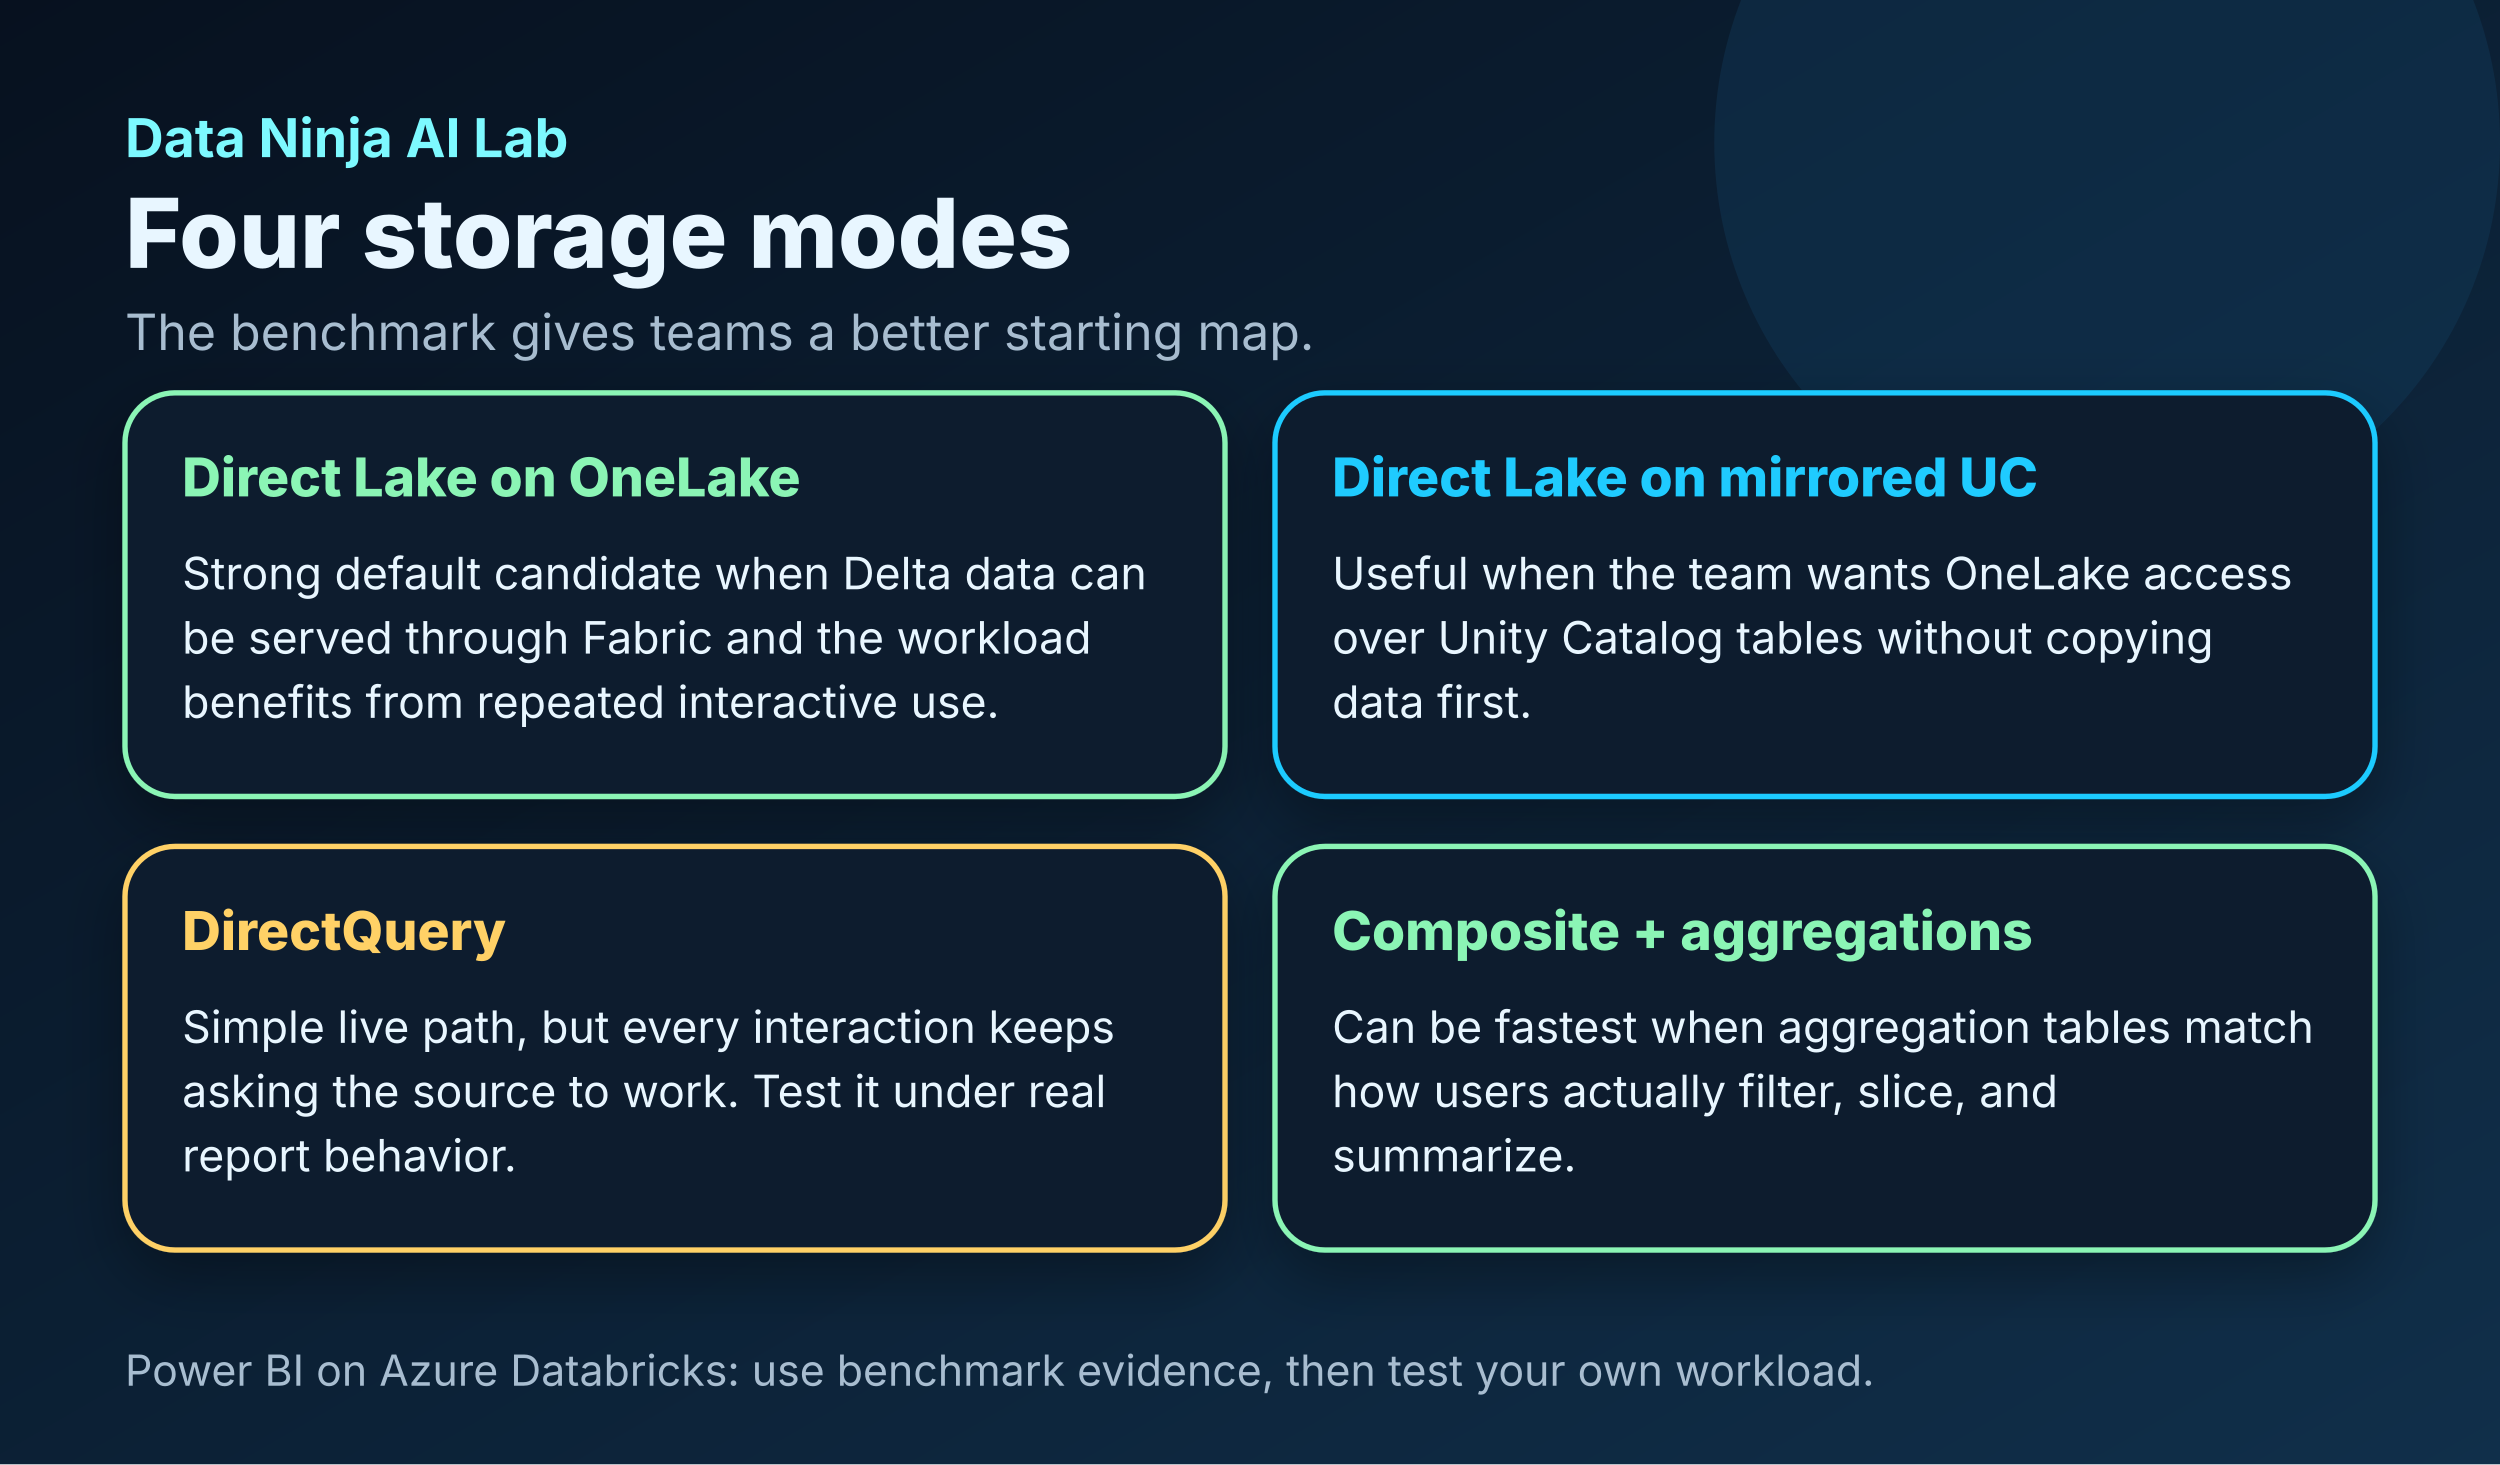
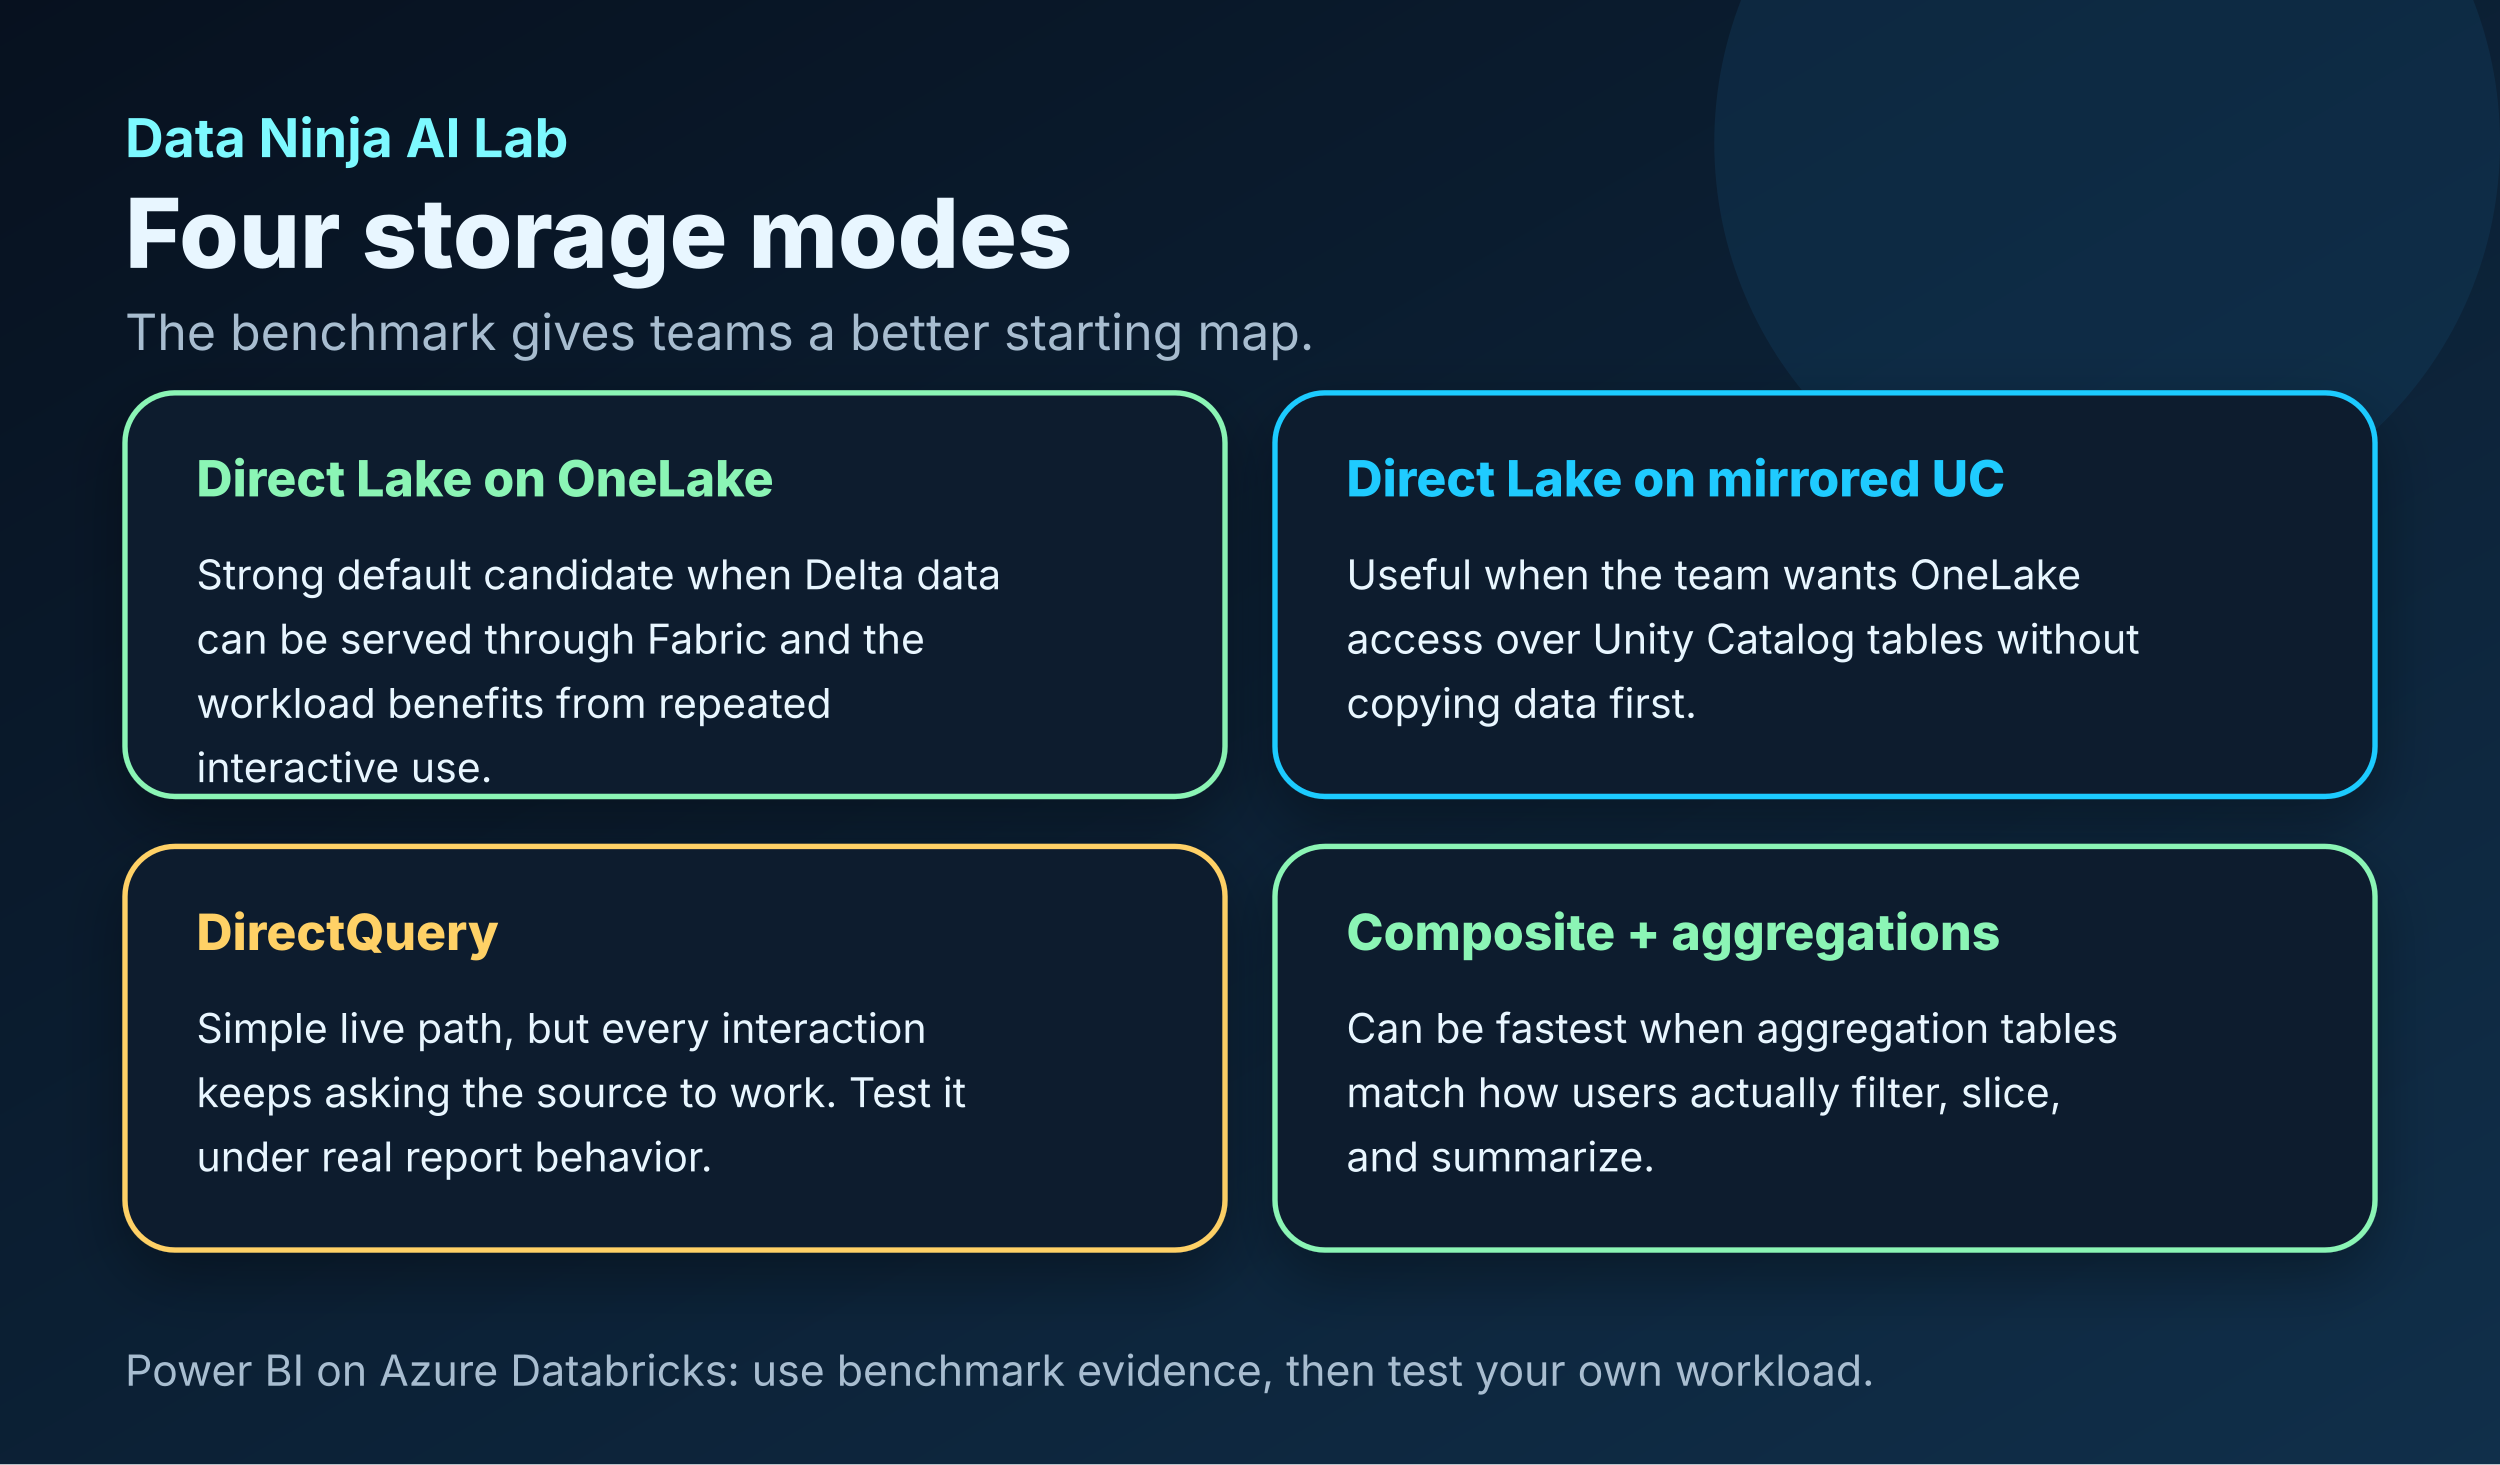
<svg xmlns="http://www.w3.org/2000/svg" width="1400" height="820" viewBox="0 0 1400 820" role="img" aria-labelledby="title desc">
  <defs>
    <linearGradient id="g" x1="0" y1="0" x2="1" y2="1">
      <stop offset="0" stop-color="#07111f" />
      <stop offset="1" stop-color="#102f4a" />
    </linearGradient>
    <filter id="shadow" x="-20%" y="-20%" width="140%" height="140%">
      <feDropShadow dx="0" dy="14" stdDeviation="18" flood-color="#000" flood-opacity="0.35" />
    </filter>
  </defs>
  <rect width="1400" height="820" fill="url(#g)" />
  <circle cx="1180" cy="80" r="220" fill="#123f61" opacity="0.35" />
  <text x="70" y="88" fill="#7df9ff" font-family="Inter,Segoe UI,Arial,sans-serif" font-size="30" font-weight="700">Data Ninja AI Lab</text>
  <text x="70" y="150" fill="#e8f6ff" font-family="Inter,Segoe UI,Arial,sans-serif" font-size="54" font-weight="800">Four storage modes</text>
  <text x="70" y="196" fill="#a8bdd0" font-family="Inter,Segoe UI,Arial,sans-serif" font-size="28">The benchmark gives teams a better starting map.</text>
  <rect x="70" y="220" width="616" height="226" rx="28" fill="#0e1b2f" stroke="#8bf5b5" stroke-width="3" filter="url(#shadow)" />
-   <text x="102" y="278" fill="#8bf5b5" font-family="Inter,Segoe UI,Arial,sans-serif" font-size="30" font-weight="800">Direct Lake on OneLake</text>
-   <text x="102" y="330" fill="#e8f6ff" font-family="Inter,Segoe UI,Arial,sans-serif" font-size="25">Strong default candidate when Delta data can</text>
-   <text x="102" y="366" fill="#e8f6ff" font-family="Inter,Segoe UI,Arial,sans-serif" font-size="25">be served through Fabric and the workload</text>
-   <text x="102" y="402" fill="#e8f6ff" font-family="Inter,Segoe UI,Arial,sans-serif" font-size="25">benefits from repeated interactive use.</text>
+   <text x="110" y="278" fill="#8bf5b5" font-family="Inter,Segoe UI,Arial,sans-serif" font-size="28" font-weight="800">Direct Lake on OneLake</text>
+   <text x="110" y="330" fill="#e8f6ff" font-family="Inter,Segoe UI,Arial,sans-serif" font-size="23">Strong default candidate when Delta data</text>
+   <text x="110" y="366" fill="#e8f6ff" font-family="Inter,Segoe UI,Arial,sans-serif" font-size="23">can be served through Fabric and the</text>
+   <text x="110" y="402" fill="#e8f6ff" font-family="Inter,Segoe UI,Arial,sans-serif" font-size="23">workload benefits from repeated</text>
+   <text x="110" y="438" fill="#e8f6ff" font-family="Inter,Segoe UI,Arial,sans-serif" font-size="23">interactive use.</text>
  <rect x="714" y="220" width="616" height="226" rx="28" fill="#0e1b2f" stroke="#1fcbff" stroke-width="3" filter="url(#shadow)" />
-   <text x="746" y="278" fill="#1fcbff" font-family="Inter,Segoe UI,Arial,sans-serif" font-size="30" font-weight="800">Direct Lake on mirrored UC</text>
-   <text x="746" y="330" fill="#e8f6ff" font-family="Inter,Segoe UI,Arial,sans-serif" font-size="25">Useful when the team wants OneLake access</text>
-   <text x="746" y="366" fill="#e8f6ff" font-family="Inter,Segoe UI,Arial,sans-serif" font-size="25">over Unity Catalog tables without copying</text>
-   <text x="746" y="402" fill="#e8f6ff" font-family="Inter,Segoe UI,Arial,sans-serif" font-size="25">data first.</text>
+   <text x="754" y="278" fill="#1fcbff" font-family="Inter,Segoe UI,Arial,sans-serif" font-size="28" font-weight="800">Direct Lake on mirrored UC</text>
+   <text x="754" y="330" fill="#e8f6ff" font-family="Inter,Segoe UI,Arial,sans-serif" font-size="23">Useful when the team wants OneLake</text>
+   <text x="754" y="366" fill="#e8f6ff" font-family="Inter,Segoe UI,Arial,sans-serif" font-size="23">access over Unity Catalog tables without</text>
+   <text x="754" y="402" fill="#e8f6ff" font-family="Inter,Segoe UI,Arial,sans-serif" font-size="23">copying data first.</text>
  <rect x="70" y="474" width="616" height="226" rx="28" fill="#0e1b2f" stroke="#ffd166" stroke-width="3" filter="url(#shadow)" />
-   <text x="102" y="532" fill="#ffd166" font-family="Inter,Segoe UI,Arial,sans-serif" font-size="30" font-weight="800">DirectQuery</text>
-   <text x="102" y="584" fill="#e8f6ff" font-family="Inter,Segoe UI,Arial,sans-serif" font-size="25">Simple live path, but every interaction keeps</text>
-   <text x="102" y="620" fill="#e8f6ff" font-family="Inter,Segoe UI,Arial,sans-serif" font-size="25">asking the source to work. Test it under real</text>
-   <text x="102" y="656" fill="#e8f6ff" font-family="Inter,Segoe UI,Arial,sans-serif" font-size="25">report behavior.</text>
+   <text x="110" y="532" fill="#ffd166" font-family="Inter,Segoe UI,Arial,sans-serif" font-size="28" font-weight="800">DirectQuery</text>
+   <text x="110" y="584" fill="#e8f6ff" font-family="Inter,Segoe UI,Arial,sans-serif" font-size="23">Simple live path, but every interaction</text>
+   <text x="110" y="620" fill="#e8f6ff" font-family="Inter,Segoe UI,Arial,sans-serif" font-size="23">keeps asking the source to work. Test it</text>
+   <text x="110" y="656" fill="#e8f6ff" font-family="Inter,Segoe UI,Arial,sans-serif" font-size="23">under real report behavior.</text>
  <rect x="714" y="474" width="616" height="226" rx="28" fill="#0e1b2f" stroke="#8bf5b5" stroke-width="3" filter="url(#shadow)" />
-   <text x="746" y="532" fill="#8bf5b5" font-family="Inter,Segoe UI,Arial,sans-serif" font-size="30" font-weight="800">Composite + aggregations</text>
-   <text x="746" y="584" fill="#e8f6ff" font-family="Inter,Segoe UI,Arial,sans-serif" font-size="25">Can be fastest when aggregation tables match</text>
-   <text x="746" y="620" fill="#e8f6ff" font-family="Inter,Segoe UI,Arial,sans-serif" font-size="25">how users actually filter, slice, and</text>
-   <text x="746" y="656" fill="#e8f6ff" font-family="Inter,Segoe UI,Arial,sans-serif" font-size="25">summarize.</text>
+   <text x="754" y="532" fill="#8bf5b5" font-family="Inter,Segoe UI,Arial,sans-serif" font-size="28" font-weight="800">Composite + aggregations</text>
+   <text x="754" y="584" fill="#e8f6ff" font-family="Inter,Segoe UI,Arial,sans-serif" font-size="23">Can be fastest when aggregation tables</text>
+   <text x="754" y="620" fill="#e8f6ff" font-family="Inter,Segoe UI,Arial,sans-serif" font-size="23">match how users actually filter, slice,</text>
+   <text x="754" y="656" fill="#e8f6ff" font-family="Inter,Segoe UI,Arial,sans-serif" font-size="23">and summarize.</text>
  <text x="70" y="776" fill="#a8bdd0" font-family="Inter,Segoe UI,Arial,sans-serif" font-size="24">Power BI on Azure Databricks: use benchmark evidence, then test your own workload.</text>
</svg>
